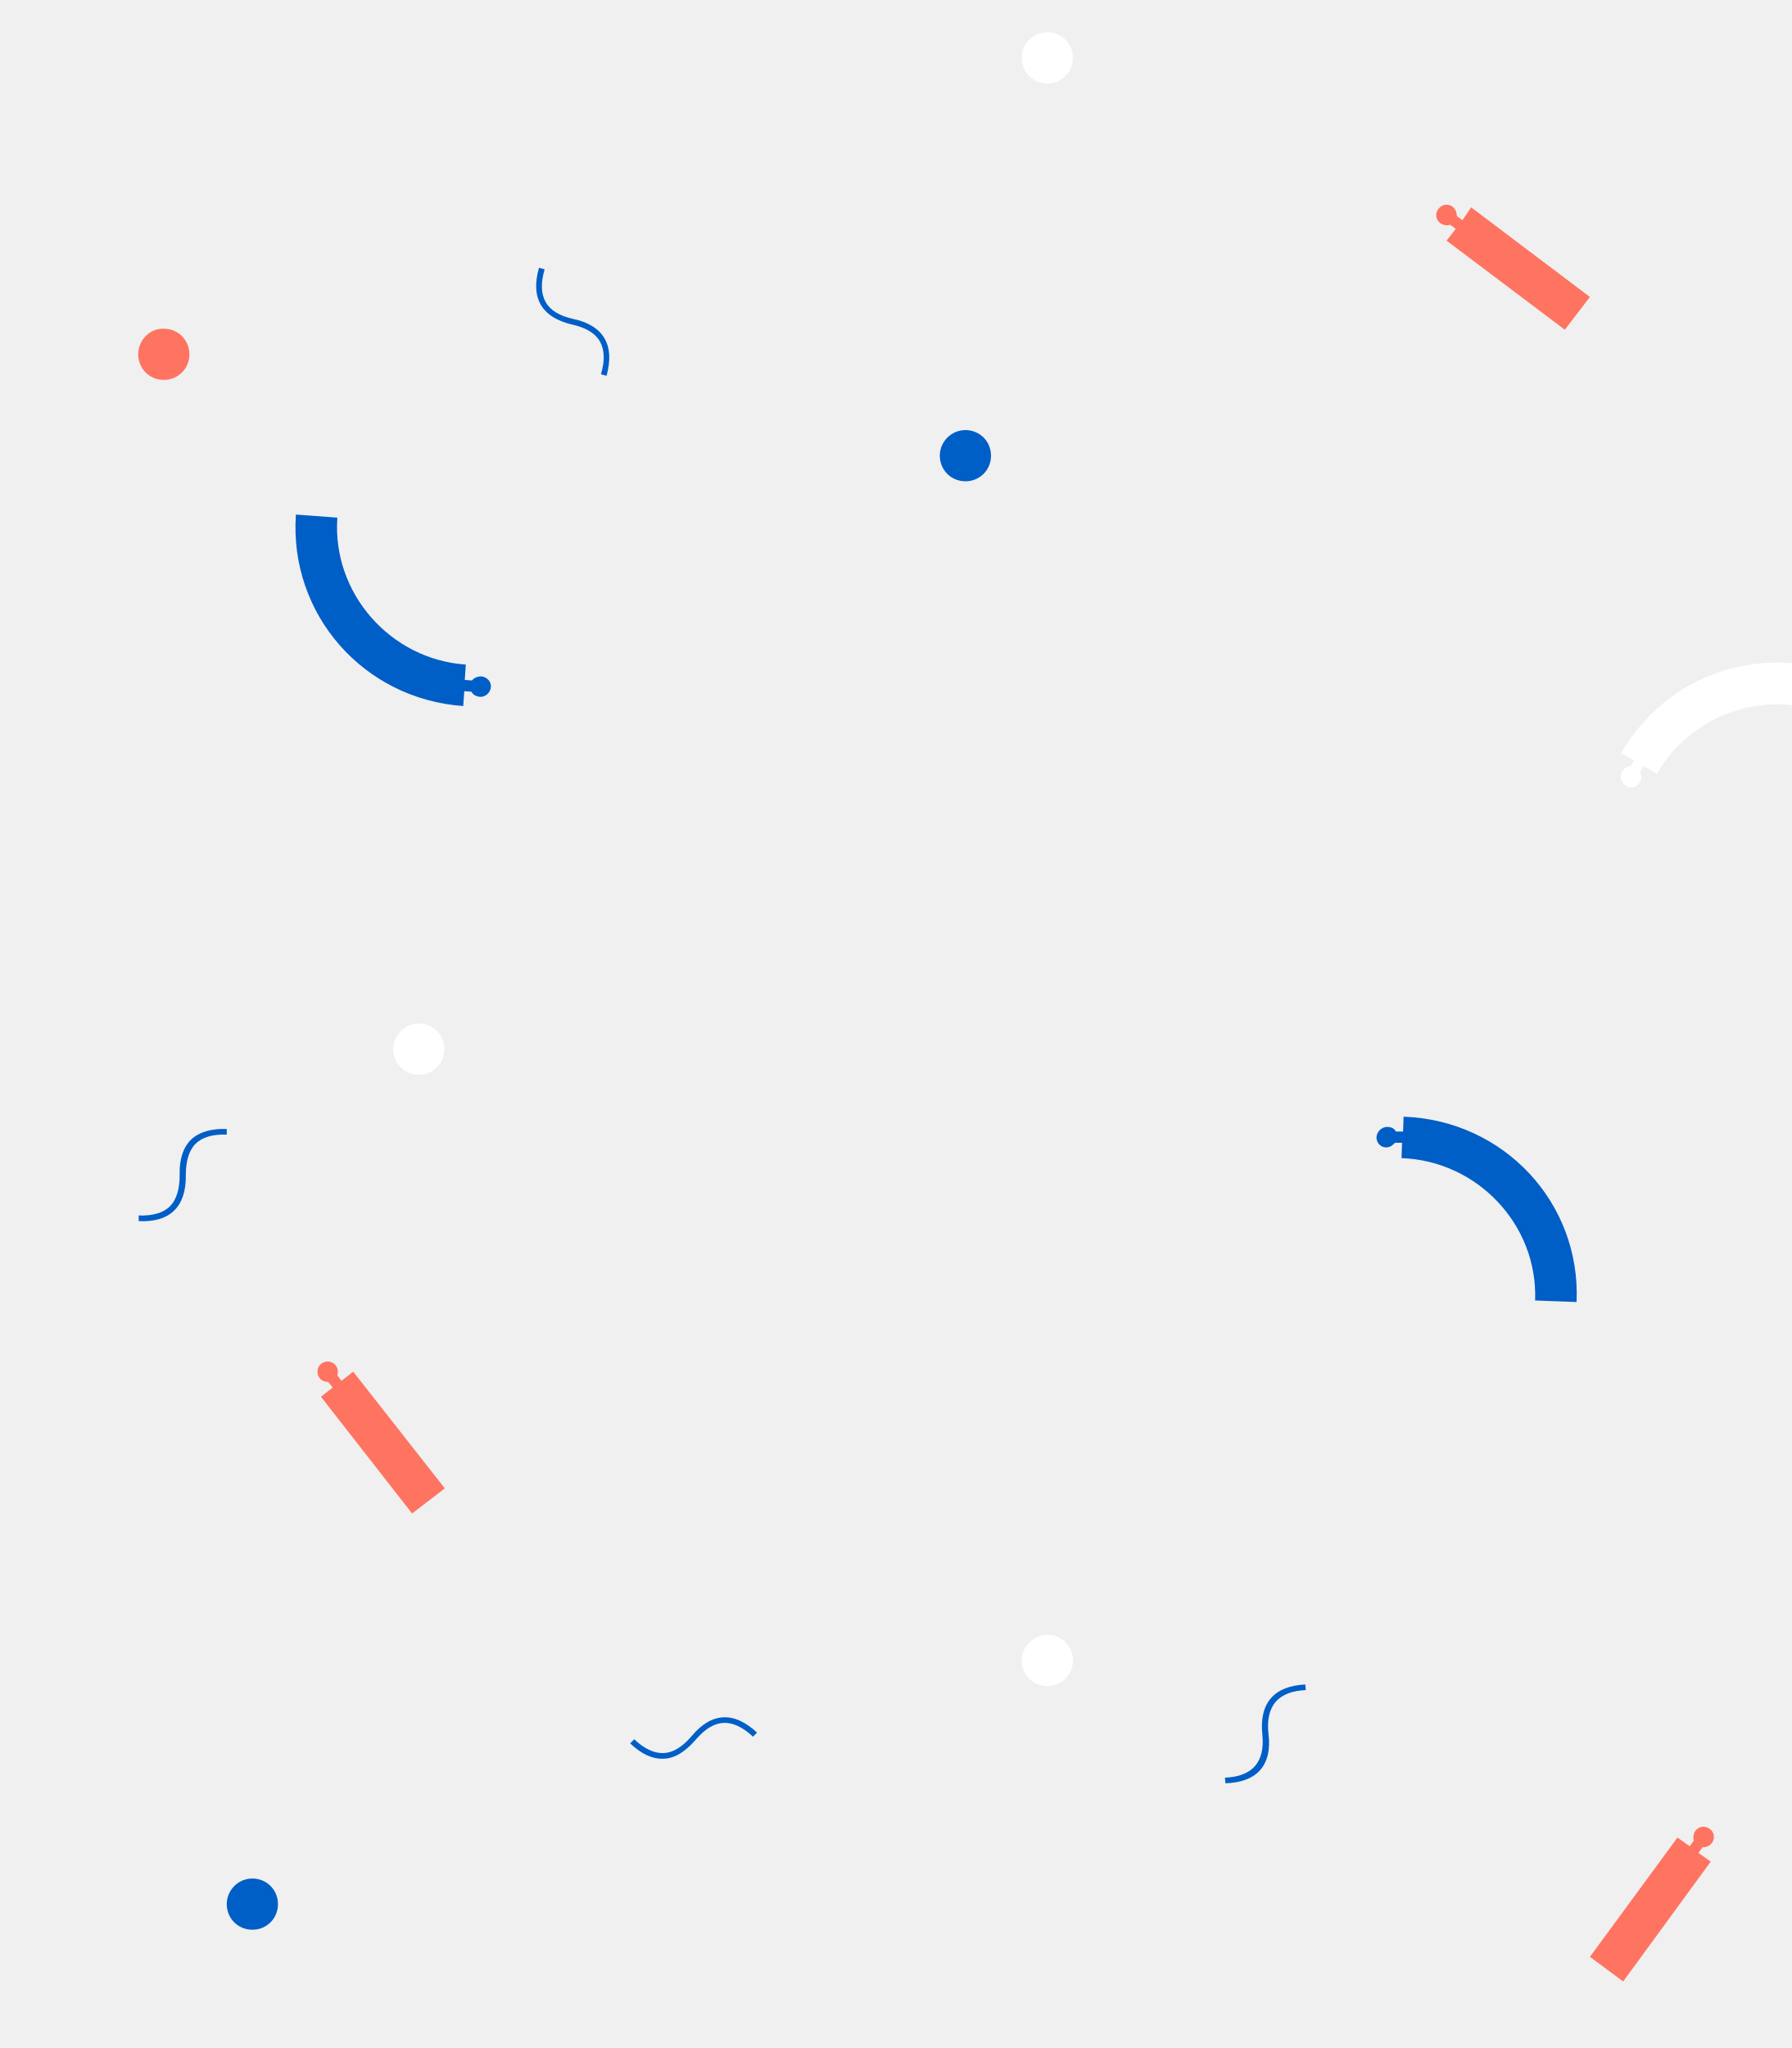
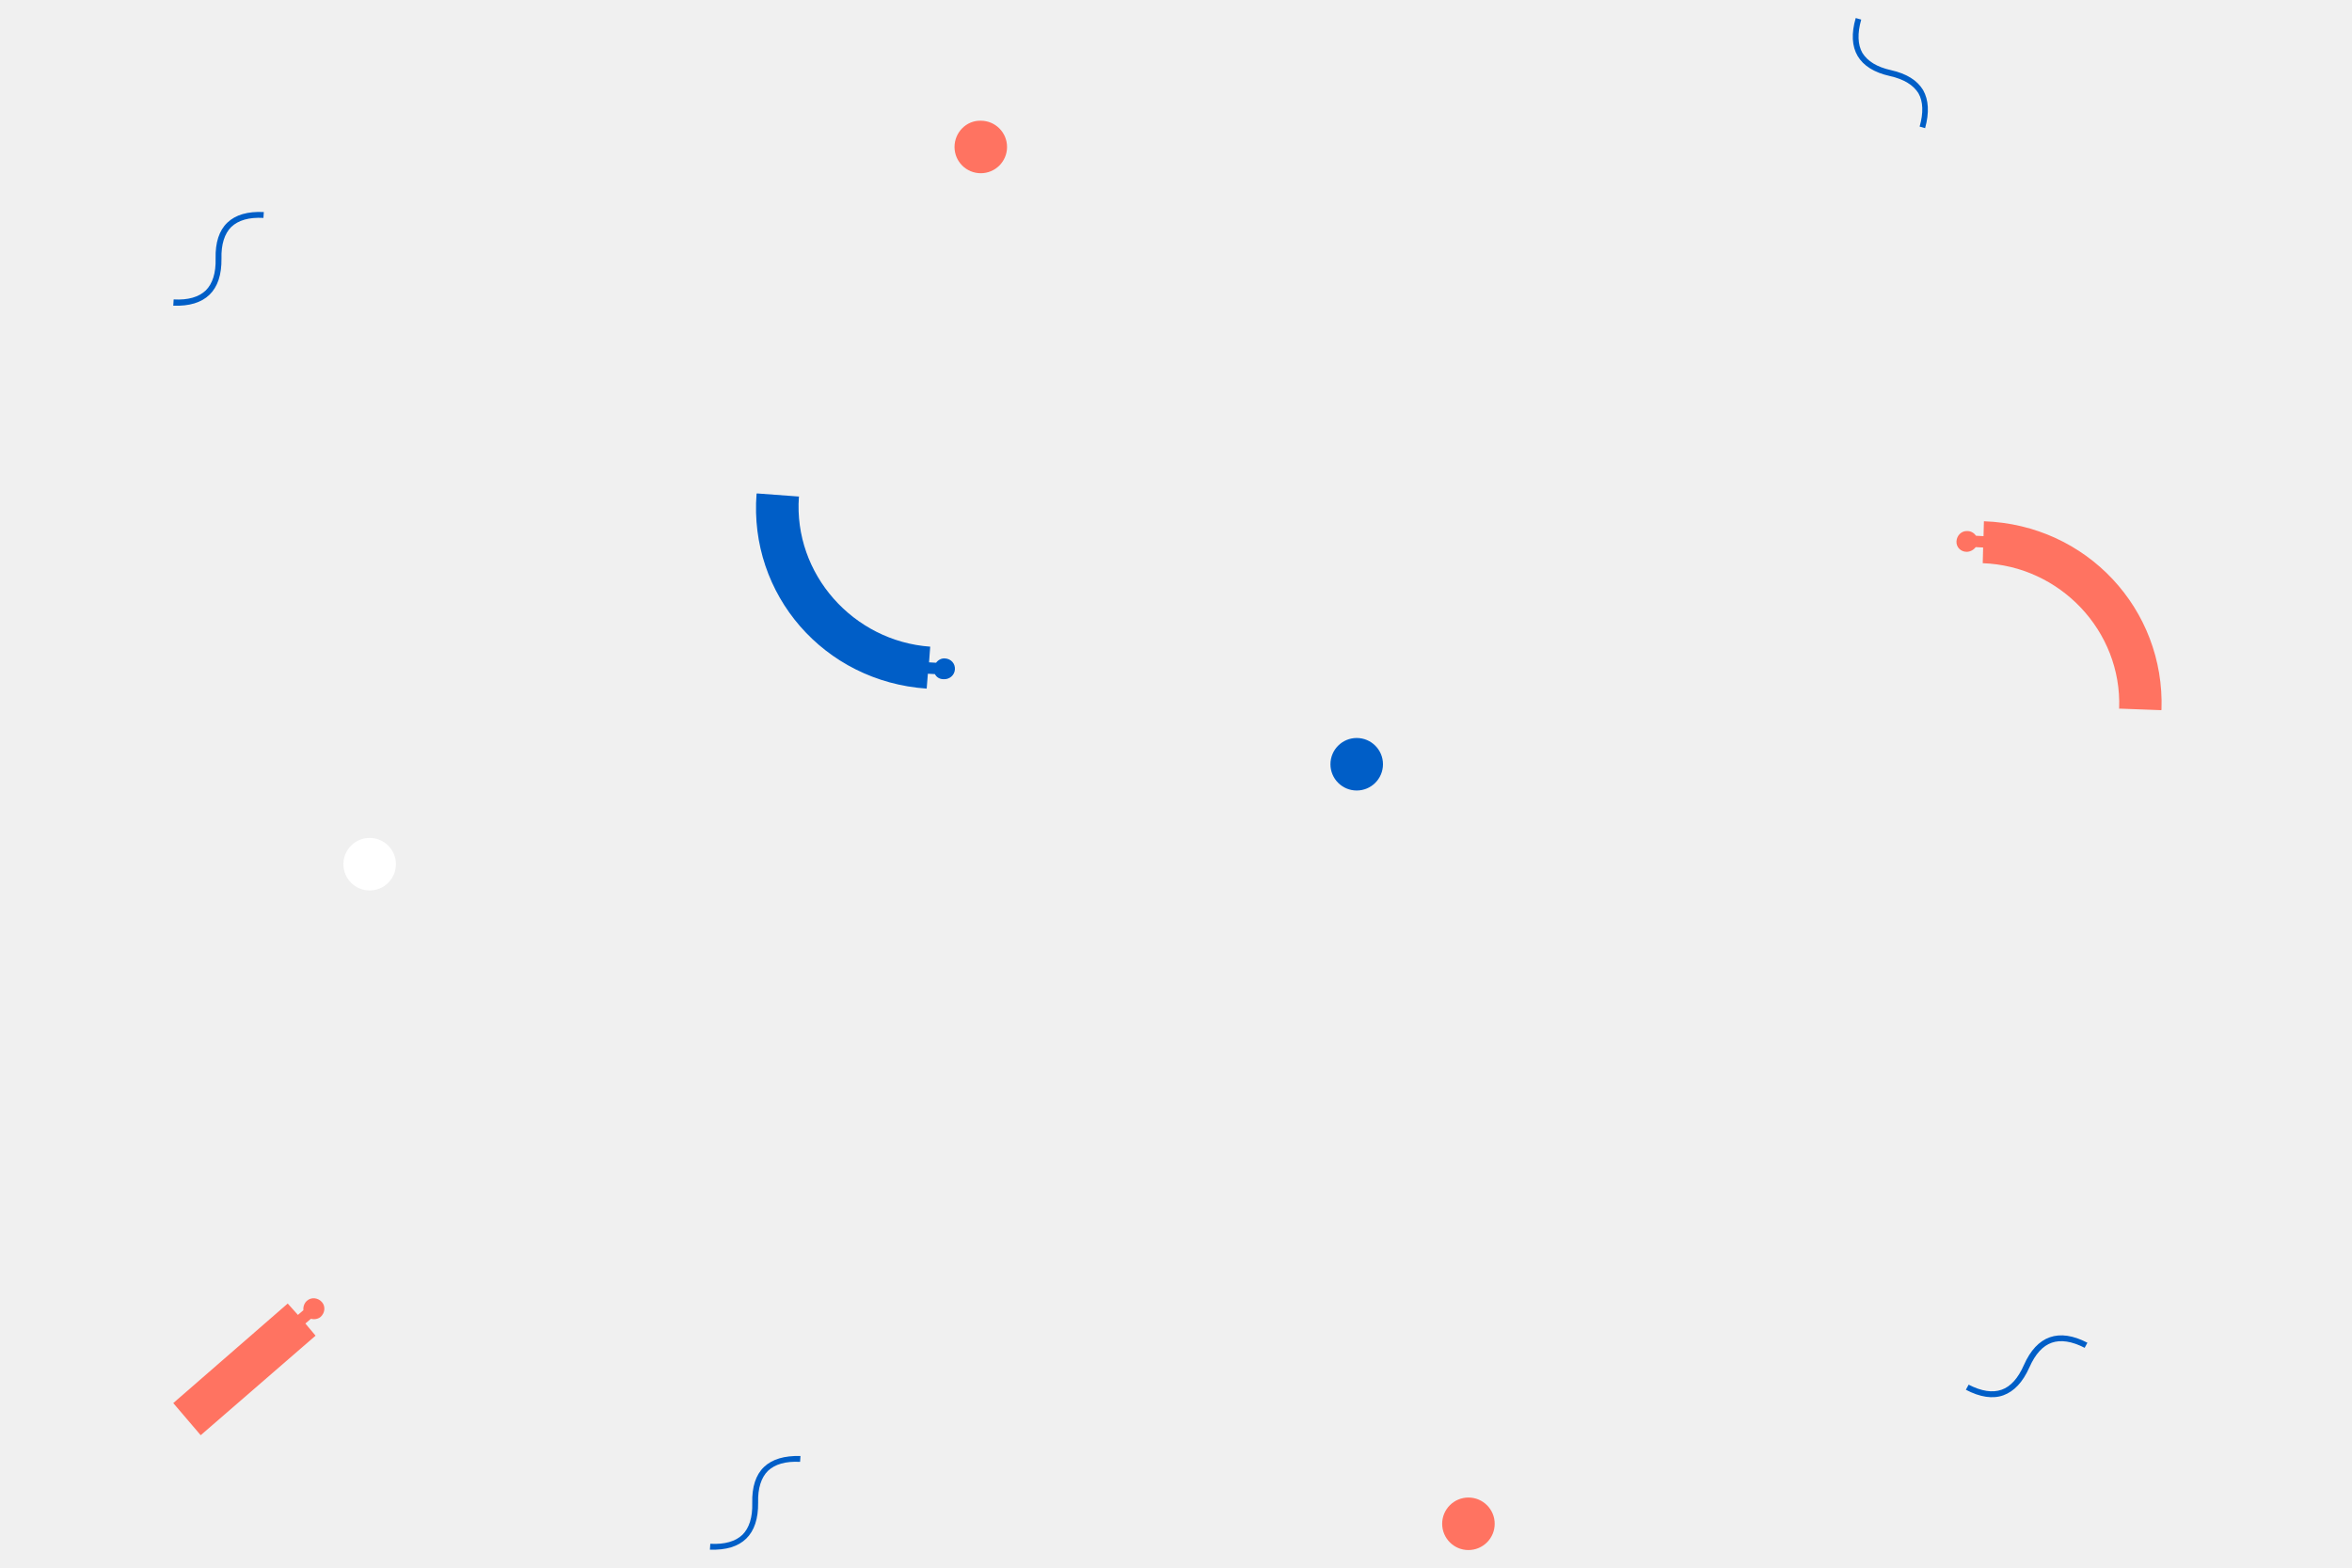
- <svg xmlns="http://www.w3.org/2000/svg" version="1.1" id="Layer_1" x="0px" y="0px" viewBox="0 0 350 400" enable-background="new 0 0 350 400" xml:space="preserve">
-   <path fill="#005EC7" d="M183.6,89c0,2.8,2.2,5,5,5c2.8,0,5-2.2,5-5c0-2.8-2.2-5-5-5C185.9,84,183.6,86.2,183.6,89" />
-   <path fill="#005EC7" d="M118.1,66.1c-1.1-1.9-3.2-3.2-6.1-3.8c-2.7-0.6-4.5-1.7-5.4-3.3c-0.9-1.6-1-3.7-0.2-6.4l-1.1-0.3  c-1.7,5.9,0.5,9.7,6.5,11.1c2.7,0.6,4.5,1.7,5.4,3.3c0.9,1.6,1,3.7,0.2,6.4l1.1,0.3C119.3,70.4,119.2,68,118.1,66.1" />
-   <path fill="#005EC7" d="M129.7,343.5c2.2-0.1,4.2-1.4,6.2-3.7c1.8-2.1,3.6-3.2,5.4-3.3c1.8-0.1,3.8,0.8,5.8,2.7l0.8-0.8  c-4.5-4.2-8.9-4-12.8,0.7c-1.8,2.1-3.6,3.2-5.4,3.3c-1.8,0.1-3.8-0.8-5.8-2.7l-0.8,0.8C125.3,342.6,127.5,343.6,129.7,343.5" />
-   <path fill="#005EC7" d="M37.3,222.6c-1.5,1.5-2.3,3.8-2.2,6.9c0,2.7-0.6,4.8-1.9,6.1c-1.3,1.3-3.4,1.9-6.1,1.8l0,1.1  c6.1,0.3,9.3-2.8,9.2-9c0-2.7,0.6-4.8,1.9-6.1c1.3-1.3,3.4-1.9,6.1-1.8l0-1.1C41.2,220.4,38.9,221.1,37.3,222.6" />
-   <path fill="#FFFFFF" d="M199.6,324.3c0,2.8,2.2,5,5,5c2.8,0,5-2.2,5-5c0-2.8-2.2-5-5-5C201.9,319.3,199.6,321.6,199.6,324.3" />
-   <path fill="#FFFFFF" d="M316.7,147.1l2.5,1.4l-0.7,1.2c-0.7,0-1.2,0.4-1.6,1c-0.6,1-0.2,2.2,0.8,2.8c1,0.6,2.2,0.2,2.7-0.8  c0.4-0.6,0.3-1.4,0-1.9l0.7-1.2l2.6,1.5c7.4-12.8,23.9-17.4,36.7-10c0,0,0,0.1,0.1,0.1l4-7c0,0,0-0.1-0.1-0.1  C347.7,124.5,326.5,130.1,316.7,147.1" />
-   <path fill="#FF7361" d="M285.7,43l-1.1-0.8c0-0.6-0.2-1.3-0.8-1.8c-0.9-0.7-2.1-0.5-2.8,0.4c-0.7,0.9-0.5,2.2,0.4,2.8  c0.6,0.4,1.3,0.5,1.9,0.3l1.1,0.8l-1.8,2.3l23.1,17.4l4.9-6.4l-23.2-17.5L285.7,43z" />
+ <svg xmlns="http://www.w3.org/2000/svg" version="1.1" id="Layer_1" x="0px" y="0px" viewBox="0 0 600 400" enable-background="new 0 0 600 400" xml:space="preserve">
  <g>
-     <path fill="#005EC7" d="M274.2,218.1l-0.1,2.9l-1.4,0c-0.3-0.6-0.9-0.9-1.7-0.9c-1.1,0-2,0.9-2.1,2c0,1.1,0.8,2,1.9,2   c0.7,0,1.3-0.4,1.7-0.9l1.4,0l-0.1,3c14.7,0.5,26.6,12.9,26.1,27.7c0,0,0,0.1,0,0.1l8.1,0.3c0,0,0-0.1,0-0.1   C308.8,234.9,293.8,218.8,274.2,218.1" />
-     <path fill="#005EC7" d="M246.2,345.7c1.4-1.6,2-4,1.6-7.1c-0.3-2.7,0.2-4.8,1.4-6.2c1.2-1.4,3.2-2.2,5.9-2.3l-0.1-1.1   c-6.1,0.3-9,3.6-8.4,9.7c0.3,2.7-0.2,4.8-1.4,6.2c-1.2,1.4-3.2,2.2-5.9,2.3l0.1,1.1C242.5,348.2,244.8,347.3,246.2,345.7" />
-     <path fill="#FF7361" d="M27,69.2c0,2.8,2.2,5,5,5c2.8,0,5-2.2,5-5c0-2.8-2.2-5-5-5C29.3,64.1,27,66.4,27,69.2" />
-     <path fill="#FFFFFF" d="M76.8,204.9c0,2.8,2.2,5,5,5c2.8,0,5-2.2,5-5s-2.2-5-5-5C79.1,199.9,76.8,202.2,76.8,204.9" />
-     <path fill="#005EC7" d="M90.5,137.9l0.2-2.9l1.4,0.1c0.3,0.6,0.9,0.9,1.6,1c1.1,0.1,2.1-0.8,2.2-1.9c0.1-1.1-0.8-2-1.9-2.1   c-0.7,0-1.4,0.3-1.8,0.8l-1.4-0.1l0.2-3c-14.7-1-26.1-13.9-25.1-28.6c0,0,0-0.1,0-0.1l-8.1-0.6c0,0,0,0.1,0,0.1   C56.5,119.9,70.9,136.5,90.5,137.9" />
-     <path fill="#FF7361" d="M66.7,269.7l-0.8-1.1c0.2-0.6,0.1-1.4-0.3-1.9c-0.7-0.9-1.9-1-2.8-0.4c-0.9,0.7-1,2-0.4,2.8   c0.4,0.6,1.1,0.8,1.7,0.8L65,271l-2.3,1.8l17.8,22.8l6.4-4.9L69,267.9L66.7,269.7z" />
+     <path fill="#005EC7" d="M490.6,23c-1.5-2.5-4.2-4.2-8.2-5.1c-3.6-0.8-6-2.3-7.3-4.4c-1.2-2.1-1.3-5-0.3-8.5l-1.4-0.4   c-2.3,7.9,0.7,13,8.7,14.8c3.6,0.8,6,2.3,7.3,4.4c1.2,2.1,1.3,5,0.3,8.5l1.4,0.4C492.2,28.7,492,25.5,490.6,23" />
+     <path fill="#005EC7" d="M58,56.8c-2.1,2-3.1,5.1-3,9.2c0.1,3.7-0.8,6.4-2.5,8.1c-1.8,1.7-4.5,2.5-8.2,2.3L44.2,78   c8.2,0.3,12.4-3.8,12.3-12c-0.1-3.7,0.8-6.4,2.5-8.1c1.8-1.7,4.5-2.5,8.2-2.3l0.1-1.5C63.2,53.9,60.1,54.8,58,56.8" />
+     <path fill="#FF7361" d="M367.9,388.8c0,3.7,3,6.7,6.7,6.7c3.7,0,6.7-3,6.7-6.7s-3-6.7-6.7-6.7C370.9,382.1,367.9,385.1,367.9,388.8   " />
+     <path fill="#FF7361" d="M506.1,133l-0.1,3.8l-1.9-0.1c-0.5-0.7-1.3-1.2-2.2-1.2c-1.5-0.1-2.7,1.1-2.8,2.6c-0.1,1.5,1.1,2.7,2.6,2.7   c0.9,0,1.8-0.5,2.3-1.2l1.9,0.1l-0.1,4c19.7,0.7,35.5,17.3,34.8,37c0,0-0.1,0.1-0.1,0.1l10.8,0.4c0,0,0.1-0.1,0.1-0.1   C552.3,155.5,532.4,133.9,506.1,133" />
+     <path fill="#005EC7" d="M511.1,356c2.7-1,4.9-3.3,6.6-7.1c1.5-3.4,3.4-5.5,5.7-6.3c2.3-0.8,5.1-0.4,8.4,1.3l0.7-1.3   c-7.3-3.8-12.9-1.8-16.2,5.7c-1.5,3.4-3.4,5.5-5.7,6.3c-2.3,0.8-5.1,0.4-8.4-1.3l-0.7,1.3C505.1,356.5,508.4,357,511.1,356" />
+     <path fill="#FF7361" d="M243.5,37.5c0,3.7,3,6.7,6.7,6.7c3.7,0,6.7-3,6.7-6.7c0-3.7-3-6.7-6.7-6.7   C246.5,30.7,243.5,33.8,243.5,37.5" />
+     <path fill="#005EC7" d="M339.4,195c0,3.7,3,6.7,6.7,6.7c3.7,0,6.7-3,6.7-6.7c0-3.7-3-6.7-6.7-6.7   C342.4,188.3,339.4,191.3,339.4,195" />
+     <path fill="#005EC7" d="M236.4,175.7l0.3-3.8l1.8,0.1c0.4,0.8,1.2,1.3,2.2,1.3c1.5,0.1,2.8-1,2.9-2.5c0.1-1.5-1-2.7-2.5-2.8   c-0.9-0.1-1.8,0.4-2.3,1.1l-1.8-0.1l0.3-4c-19.6-1.4-34.9-18.5-33.5-38.2c0,0,0.1-0.1,0.1-0.1l-10.8-0.8c0,0-0.1,0.1-0.1,0.1   C191,151.7,210.2,173.9,236.4,175.7" />
+     <path fill="#FF7361" d="M77.9,337.7l1.4-1.2c0.8,0.2,1.8,0.1,2.5-0.5c1.1-1,1.3-2.7,0.3-3.8c-1-1.1-2.7-1.3-3.8-0.3   c-0.7,0.6-1,1.6-0.9,2.4l-1.4,1.2l-2.6-2.9l-29.2,25.4l7,8.2l29.3-25.4L77.9,337.7z" />
+     <path fill="#FFFFFF" d="M87.6,220.5c0,3.7,3,6.7,6.7,6.7c3.7,0,6.7-3,6.7-6.7c0-3.7-3-6.7-6.7-6.7   C90.6,213.8,87.6,216.8,87.6,220.5" />
+     <path fill="#005EC7" d="M194.9,374.3c-2.1,2-3.1,5.1-3,9.2c0.1,3.7-0.8,6.4-2.5,8.1c-1.8,1.7-4.5,2.5-8.2,2.3l-0.1,1.5   c8.2,0.3,12.4-3.8,12.3-12c-0.1-3.7,0.8-6.4,2.5-8.1c1.8-1.7,4.5-2.5,8.2-2.3l0.1-1.5C200.1,371.4,197,372.3,194.9,374.3" />
  </g>
-   <path fill="#005EC7" d="M44.3,371.9c0,2.8,2.2,5,5,5c2.8,0,5-2.2,5-5c0-2.8-2.2-5-5-5C46.5,366.9,44.3,369.2,44.3,371.9" />
-   <path fill="#FFFFFF" d="M199.6,11.3c0,2.8,2.2,5,5,5c2.8,0,5-2.2,5-5c0-2.8-2.2-5-5-5C201.9,6.3,199.6,8.5,199.6,11.3" />
-   <path fill="#FF7361" d="M331.8,361.9l0.8-1.1c0.6,0,1.3-0.2,1.8-0.8c0.7-0.9,0.5-2.2-0.4-2.8c-0.9-0.7-2.2-0.5-2.8,0.4  c-0.4,0.6-0.5,1.3-0.3,1.9l-0.8,1.1l-2.4-1.7l-17.1,23.3l6.5,4.8l17.1-23.4L331.8,361.9z" />
</svg>
